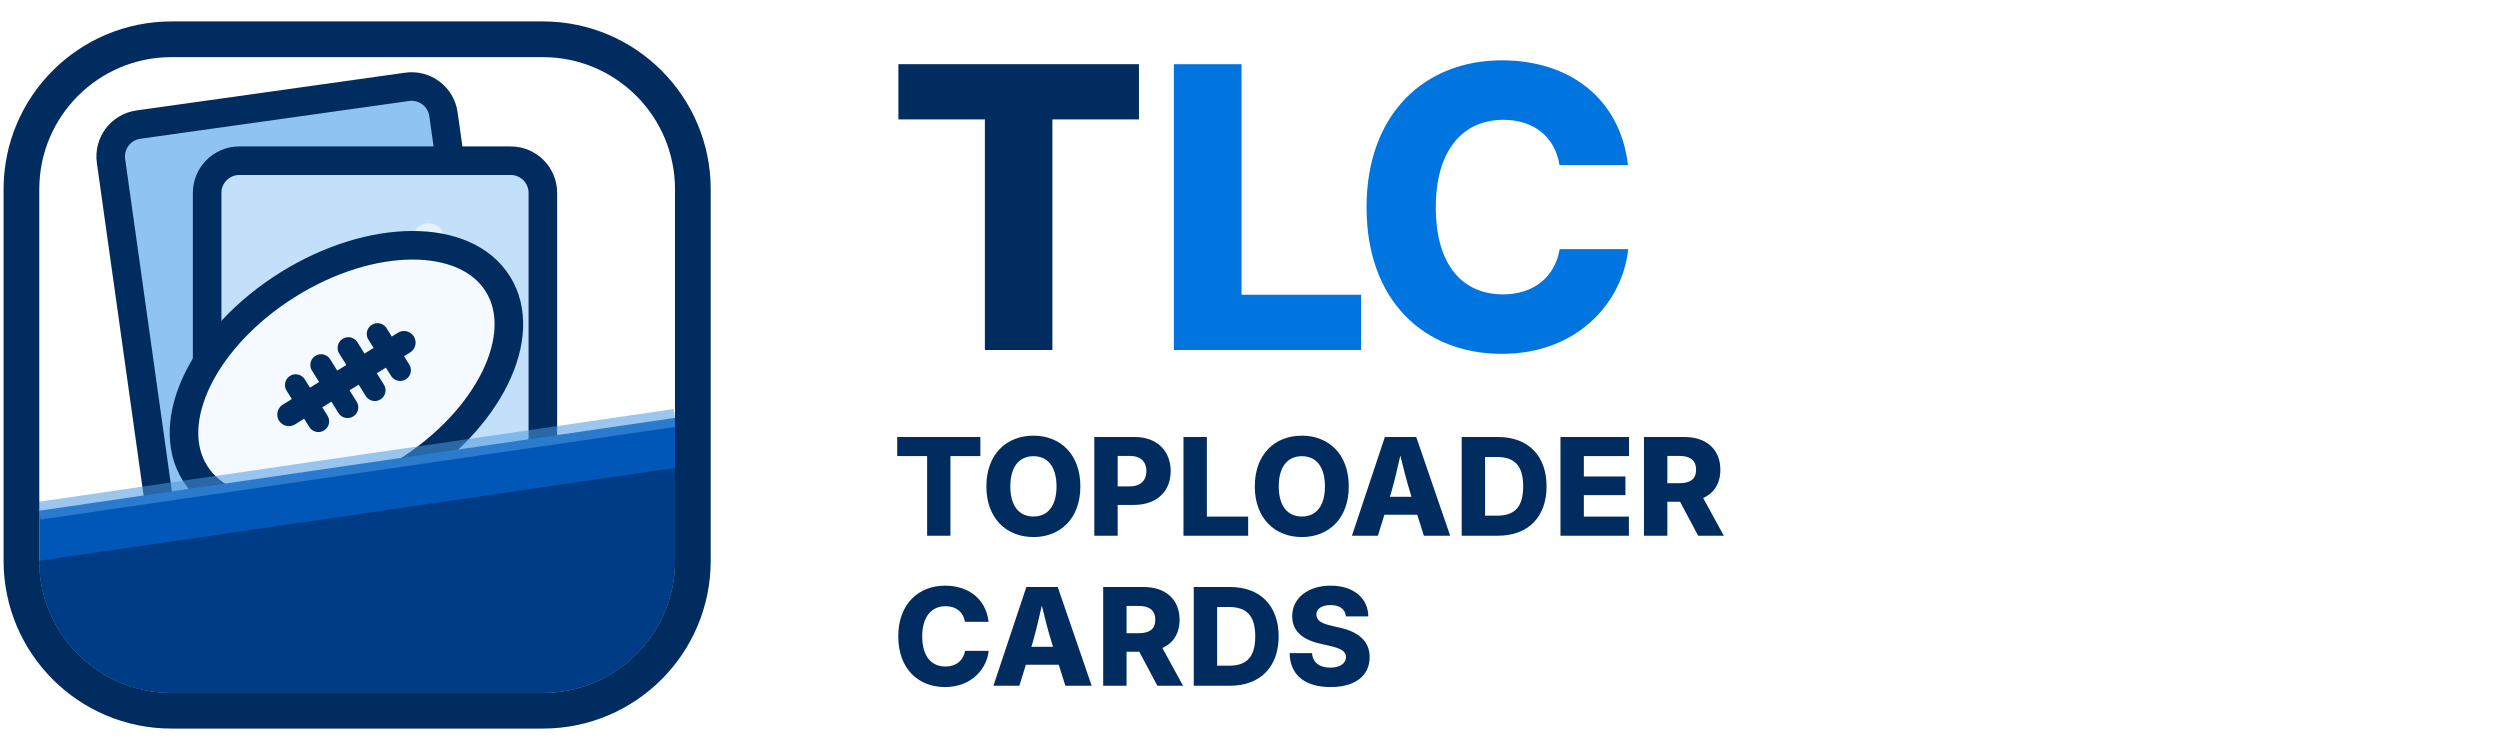
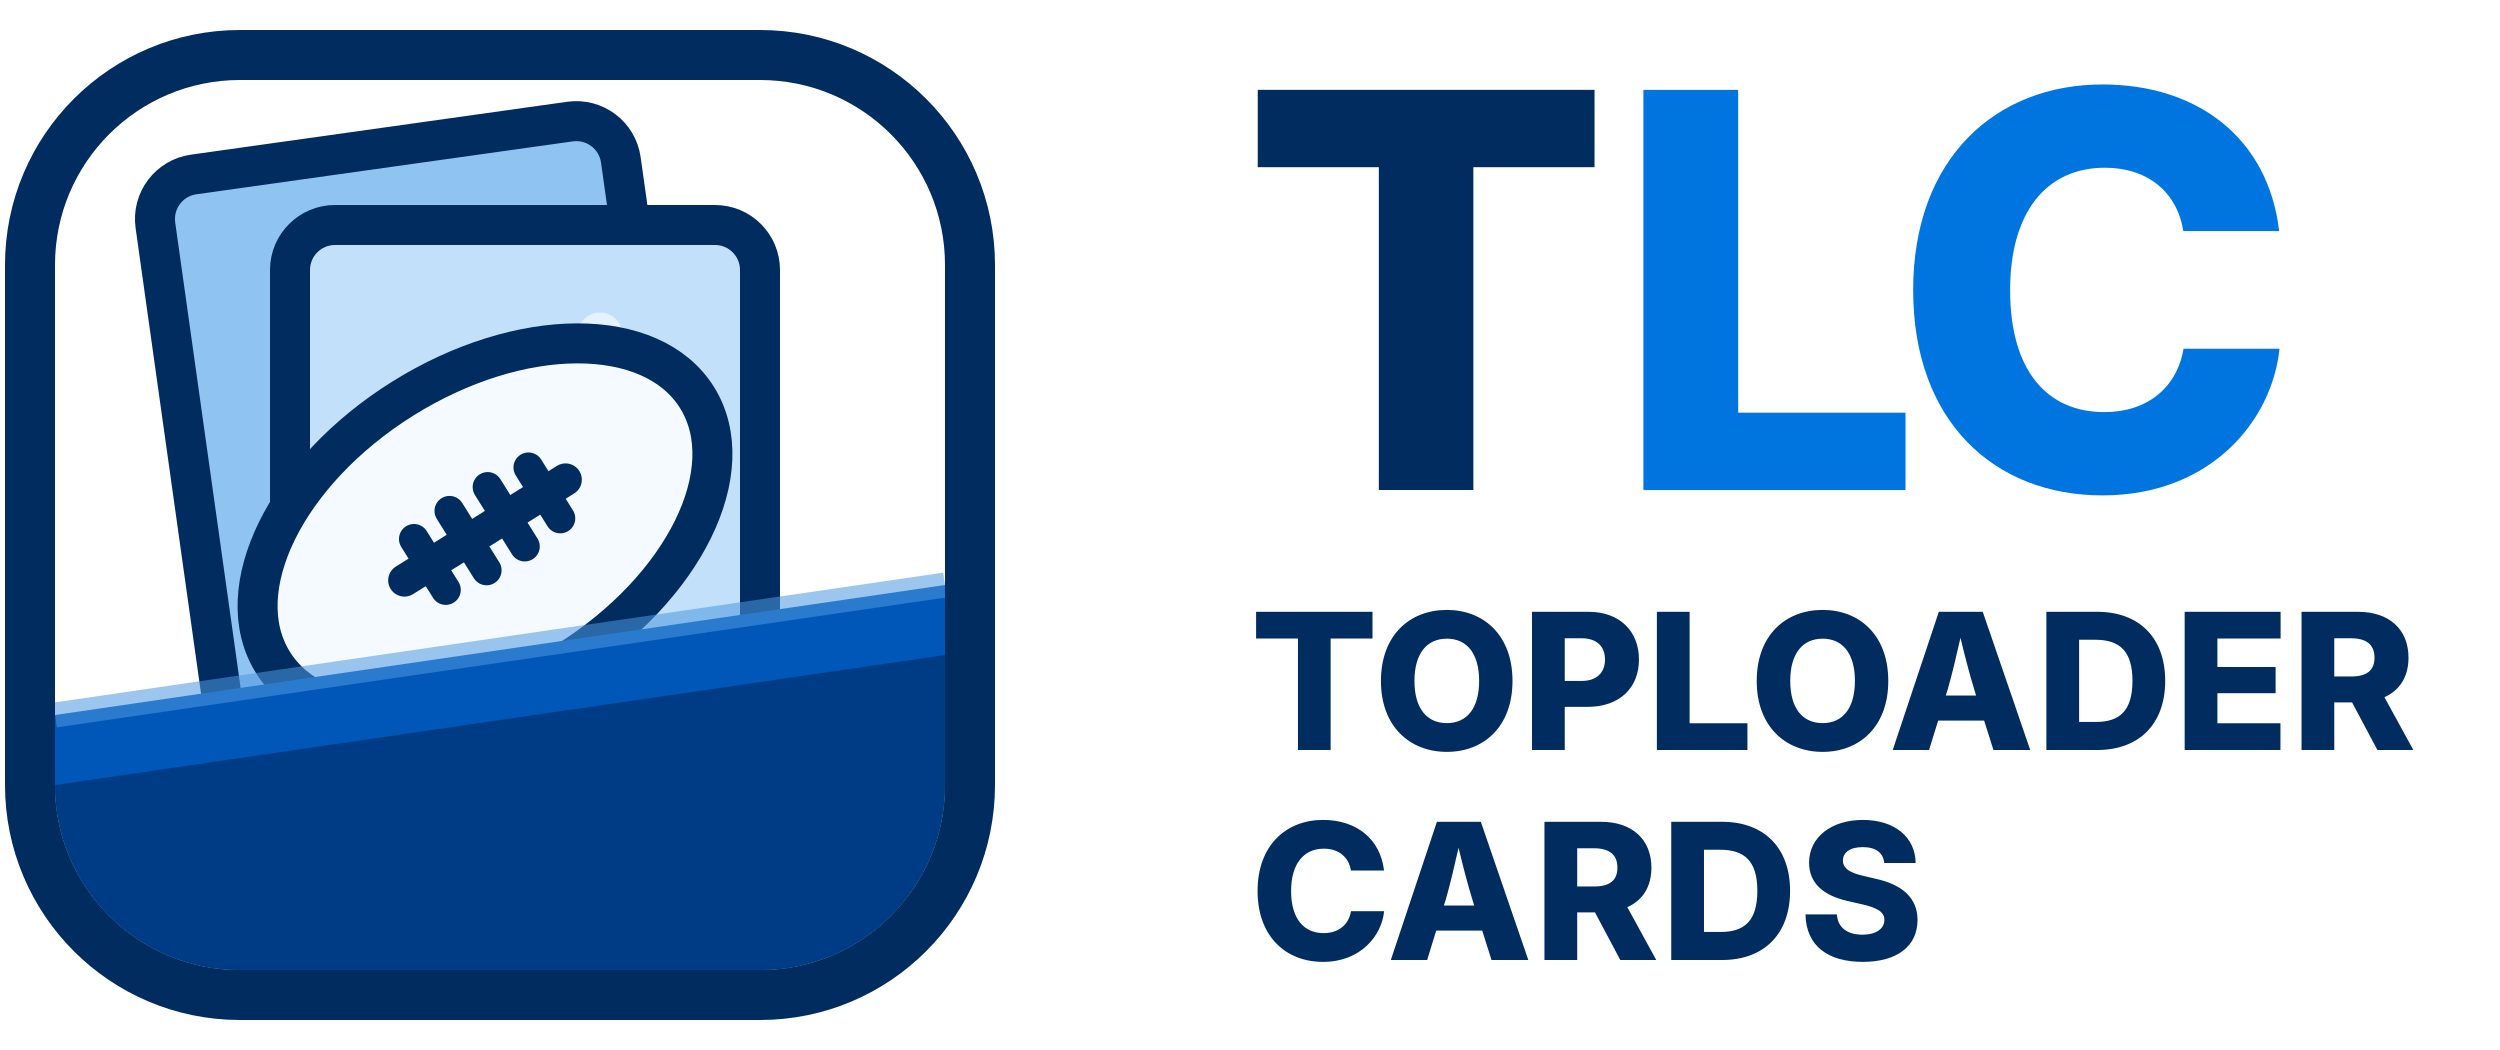
- <svg xmlns="http://www.w3.org/2000/svg" viewBox="0 0 700 210" width="700" height="210">
+ <svg xmlns="http://www.w3.org/2000/svg" viewBox="0 0 500 210" width="500" height="210">
  <g transform="translate(0 5)">
    <rect x="6" y="6" width="188" height="188" rx="42" fill="none" />
    <g transform="rotate(-8 85 86)">
      <rect x="38" y="24" width="94" height="124" rx="9" fill="#8fc4f2" stroke="#002c5f" stroke-width="8" />
    </g>
    <rect x="58" y="40" width="94" height="124" rx="9" fill="#c2e0fa" stroke="#002c5f" stroke-width="8" />
    <path d="M78 150 L120 62" stroke="#f2f9ff" stroke-width="9" stroke-linecap="round" opacity="0.7" />
    <path d="M96 152 L130 84" stroke="#f2f9ff" stroke-width="4" stroke-linecap="round" opacity="0.5" />
    <g transform="rotate(-32 97 101)">
      <ellipse cx="97" cy="101" rx="50" ry="31" fill="#f4faff" stroke="#002c5f" stroke-width="8" />
      <path d="M78 101 H116" stroke="#002c5f" stroke-width="6.5" stroke-linecap="round" />
      <path d="M84 95 V107 M93 94 V108 M102 94 V108 M111 95 V107" stroke="#002c5f" stroke-width="6" stroke-linecap="round" />
    </g>
    <path d="M11 138 L189 112 V152 A37 37 0 0 1 152 189 H48 A37 37 0 0 1 11 152 Z" fill="#0057b8" />
    <path d="M11 152 L189 126 V152 A37 37 0 0 1 152 189 H48 A37 37 0 0 1 11 152 Z" fill="#003c85" />
    <path d="M11 138 L189 112" stroke="#4d97e0" stroke-width="5" opacity="0.55" />
    <rect x="6" y="6" width="188" height="188" rx="42" fill="none" stroke="#002c5f" stroke-width="10" />
  </g>
  <g font-family="Inter, Helvetica, Arial, sans-serif" font-weight="800">
    <text x="248" y="98" font-size="110" letter-spacing="-3.3" fill="#002c5f">T<tspan fill="#0075e0">LC</tspan>
    </text>
    <text x="250" y="150" font-size="38" letter-spacing="0.2" fill="#002c5f">TOPLOADER</text>
    <text x="250" y="192" font-size="38" letter-spacing="0.2" fill="#002c5f">CARDS</text>
  </g>
</svg>
